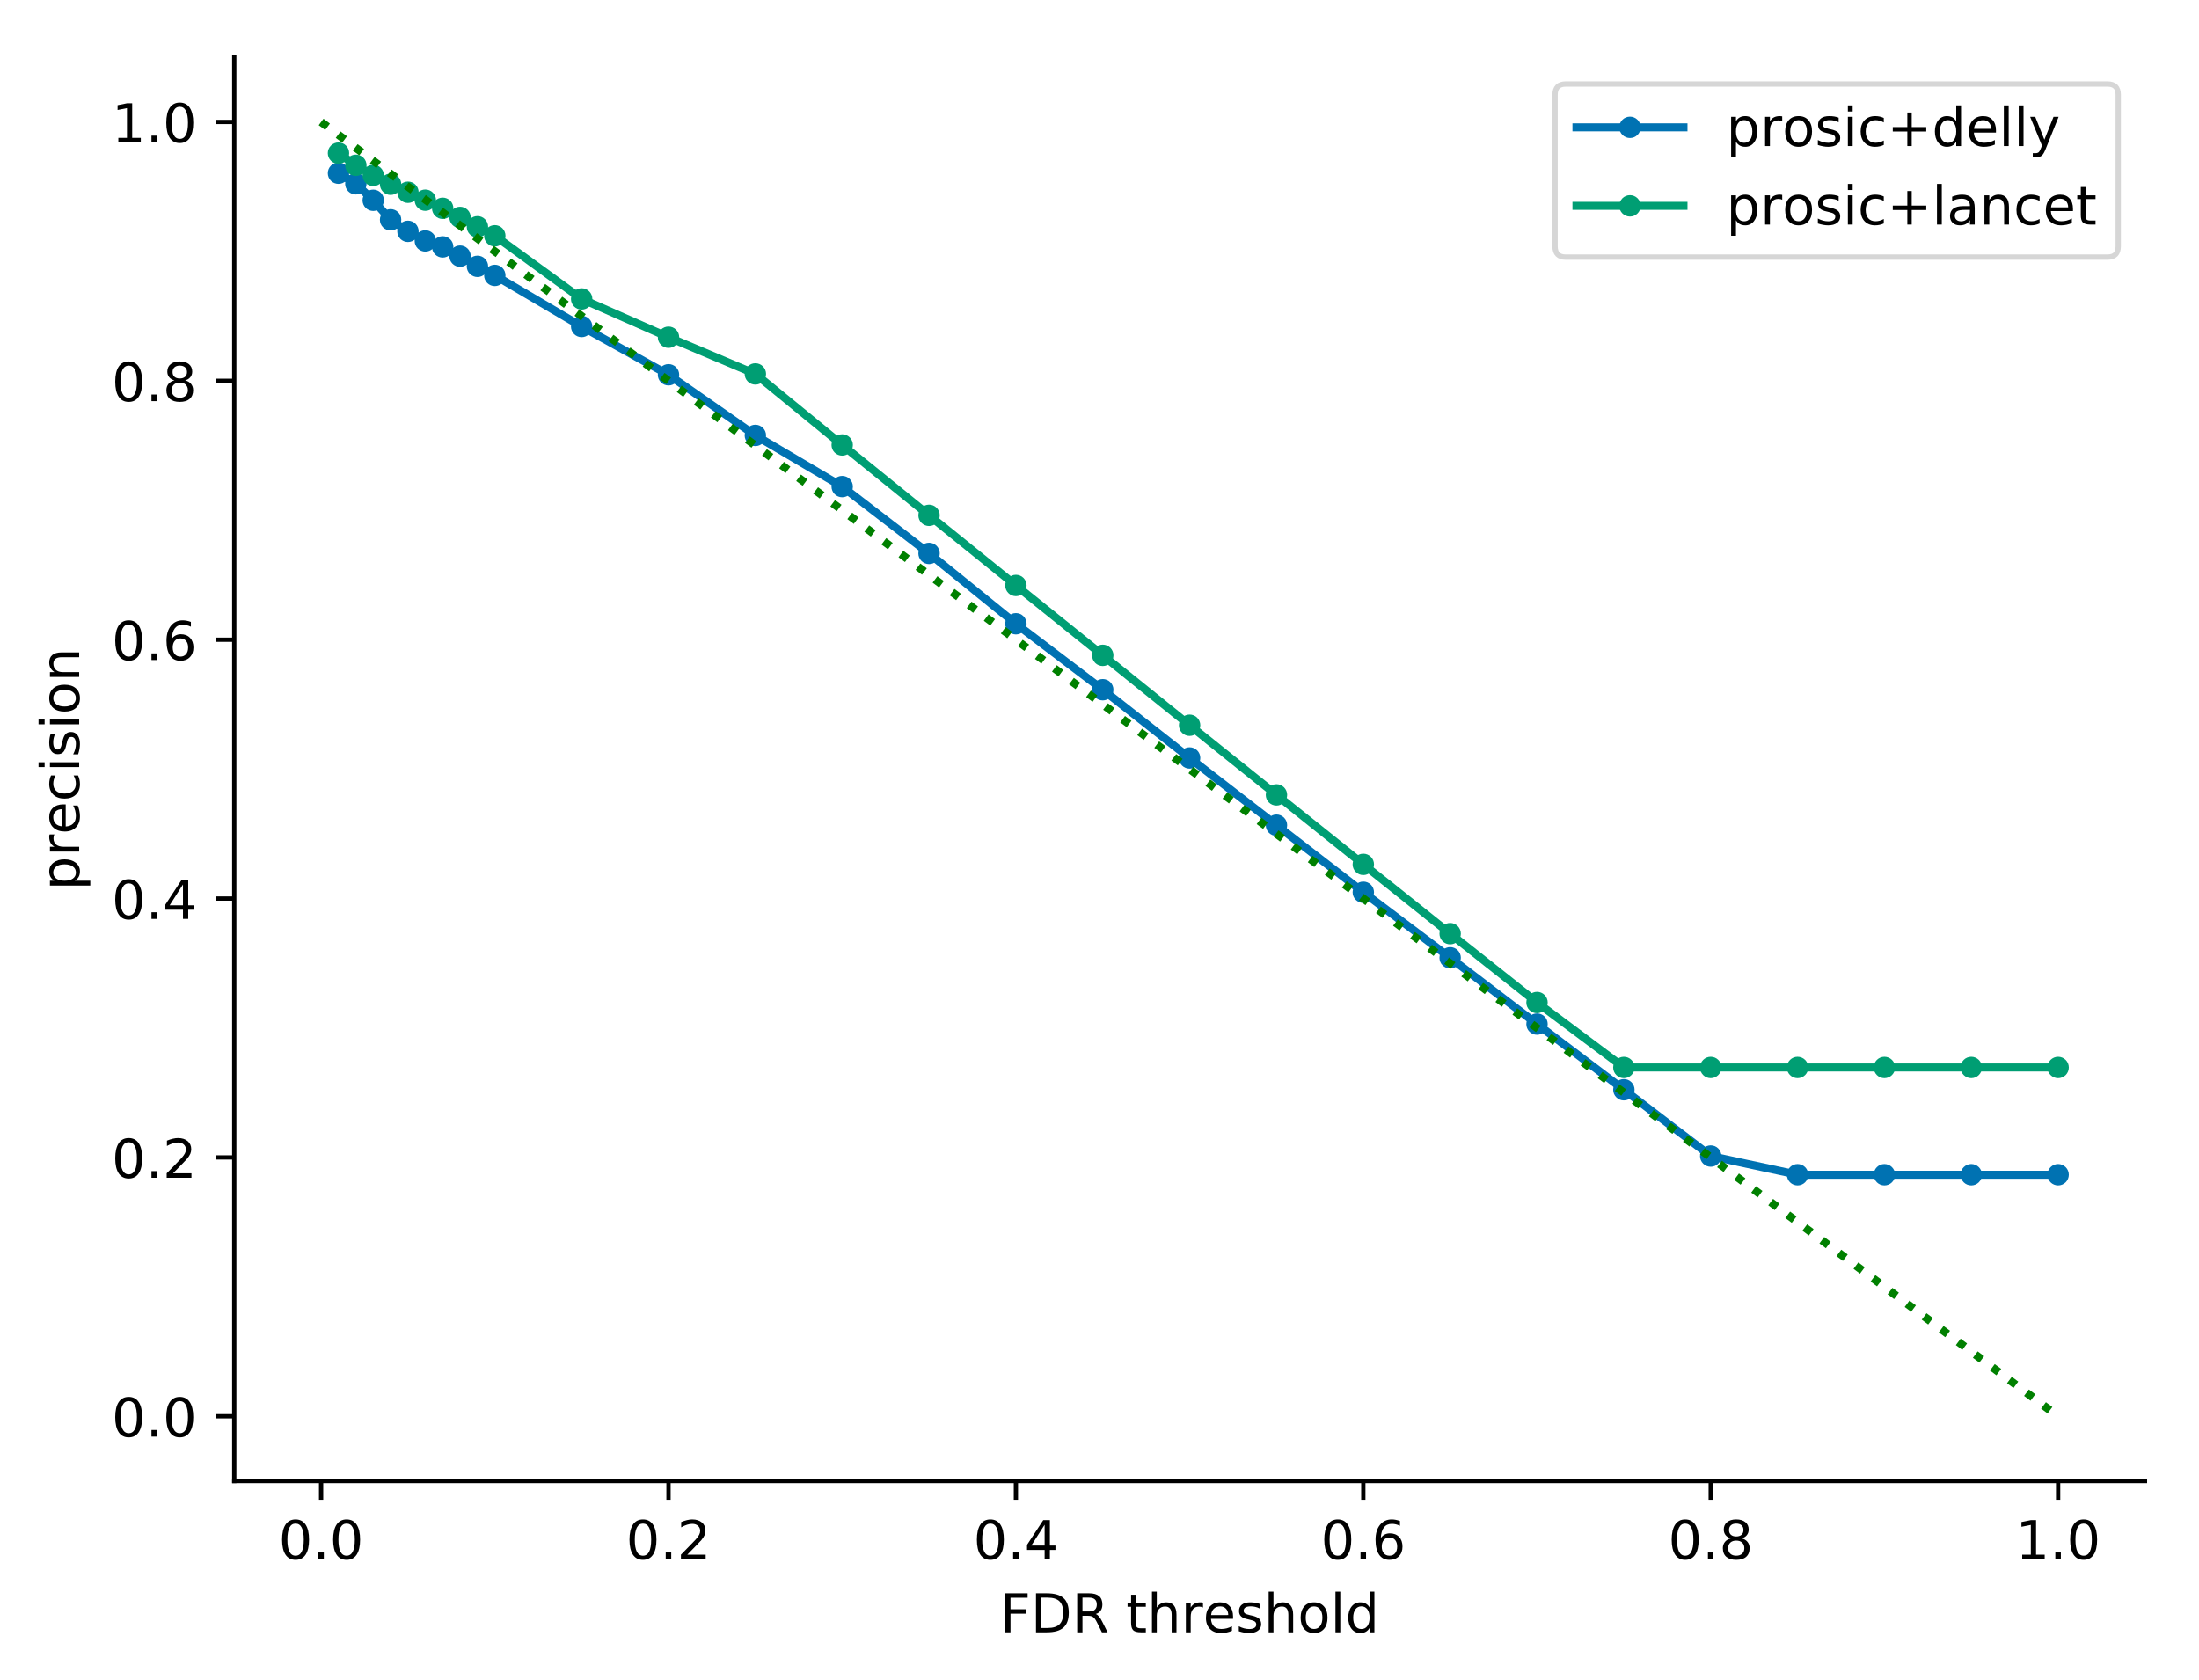
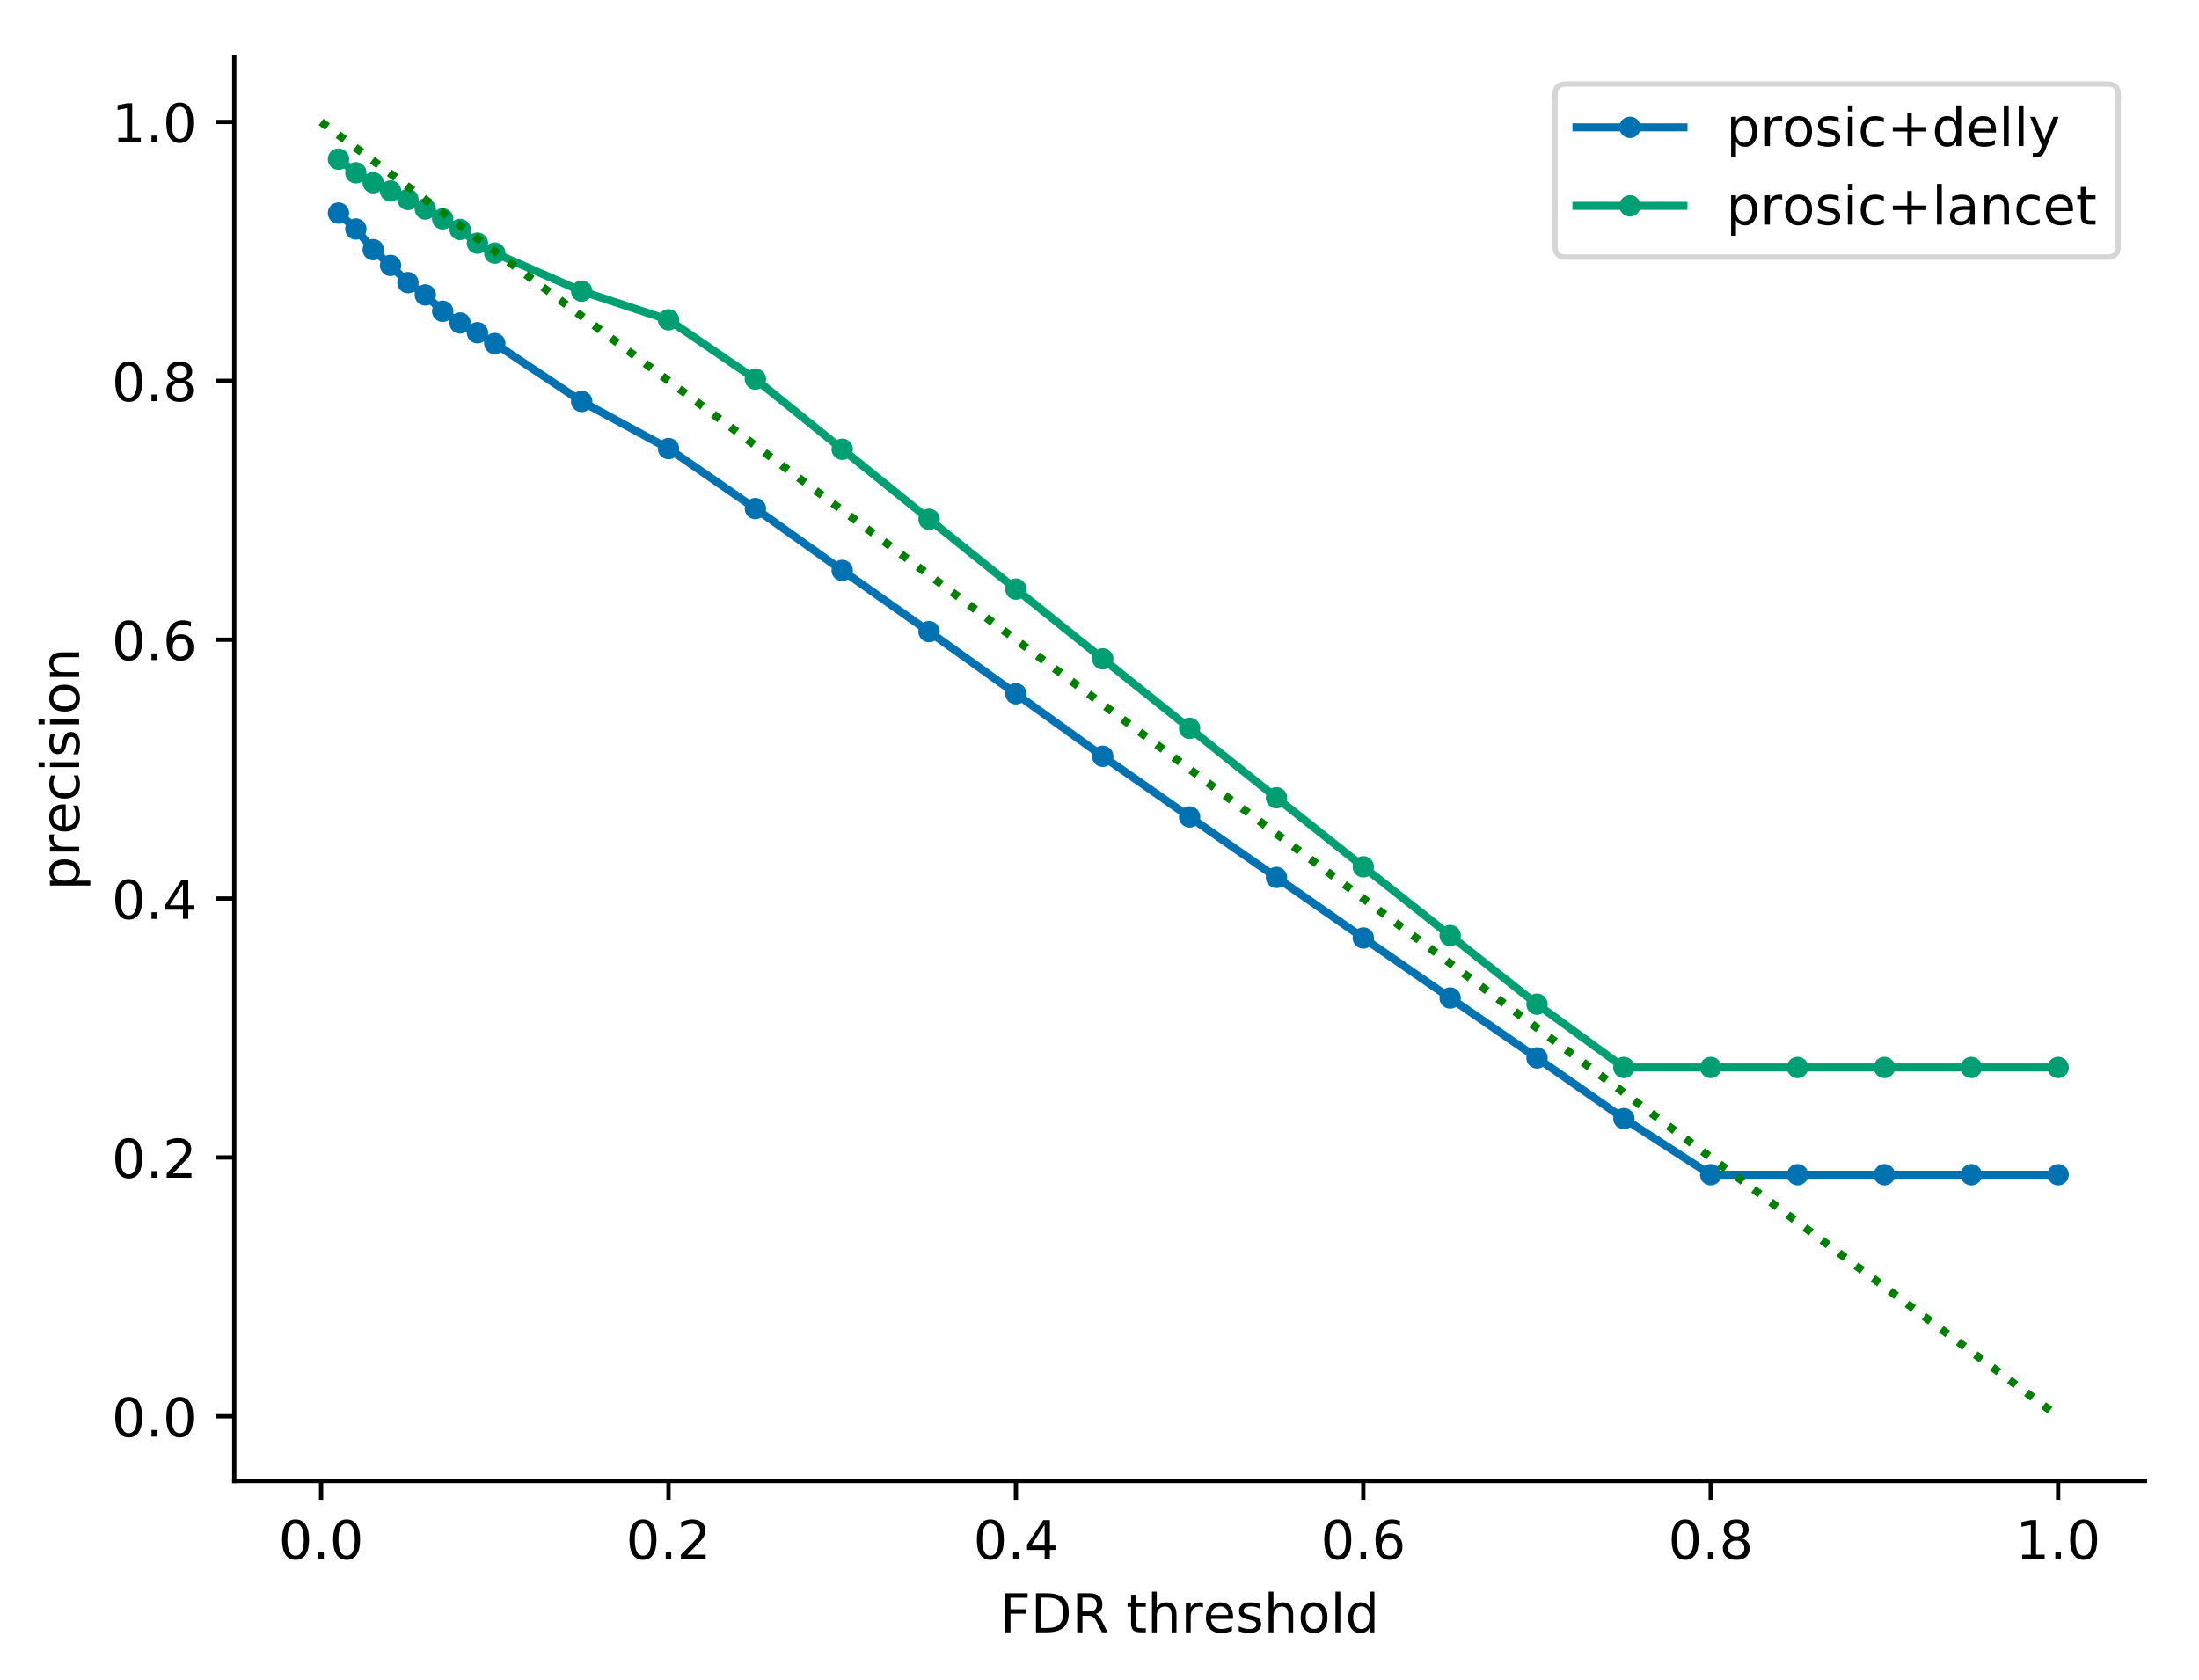
<svg xmlns="http://www.w3.org/2000/svg" xmlns:xlink="http://www.w3.org/1999/xlink" height="314pt" version="1.1" viewBox="0 0 411 314" width="411pt">
  <defs>
    <style type="text/css">
*{stroke-linecap:butt;stroke-linejoin:round;}
  </style>
  </defs>
  <g id="figure_1">
    <g id="patch_1">
      <path d="M 0 314.368  L 411.601 314.368  L 411.601 0  L 0 0  z " style="fill:#ffffff;" />
    </g>
    <g id="axes_1">
      <g id="patch_2">
        <path d="M 43.781 276.812  L 400.901 276.812  L 400.901 10.7  L 43.781 10.7  z " style="fill:#ffffff;" />
      </g>
      <g id="matplotlib.axis_1">
        <g id="xtick_1">
          <g id="line2d_1">
            <defs>
-               <path d="M 0 0  L 0 3.5  " id="m0309a0c331" style="stroke:#000000;stroke-width:0.8;" />
-             </defs>
-             <g>
-               <use style="stroke:#000000;stroke-width:0.8;" x="60.014" xlink:href="#m0309a0c331" y="276.812" />
+               <path d="M 0 0  L 0 3.5  " id="m1a1373820e" style="stroke:#000000;stroke-width:0.8;" />
+             </defs>
+             <g>
+               <use style="stroke:#000000;stroke-width:0.8;" x="60.014" xlink:href="#m1a1373820e" y="276.812" />
            </g>
          </g>
          <g id="text_1">
            <defs>
              <path d="M 31.781 66.406  Q 24.172 66.406 20.328 58.906  Q 16.5 51.422 16.5 36.375  Q 16.5 21.391 20.328 13.891  Q 24.172 6.391 31.781 6.391  Q 39.453 6.391 43.281 13.891  Q 47.125 21.391 47.125 36.375  Q 47.125 51.422 43.281 58.906  Q 39.453 66.406 31.781 66.406  z M 31.781 74.219  Q 44.047 74.219 50.516 64.516  Q 56.984 54.828 56.984 36.375  Q 56.984 17.969 50.516 8.266  Q 44.047 -1.422 31.781 -1.422  Q 19.531 -1.422 13.062 8.266  Q 6.594 17.969 6.594 36.375  Q 6.594 54.828 13.062 64.516  Q 19.531 74.219 31.781 74.219  z " id="DejaVuSans-30" />
              <path d="M 10.688 12.406  L 21 12.406  L 21 0  L 10.688 0  z " id="DejaVuSans-2e" />
            </defs>
            <g transform="translate(52.06242 291.4104)scale(0.1 -0.1)">
              <use xlink:href="#DejaVuSans-30" />
              <use x="63.623" xlink:href="#DejaVuSans-2e" />
              <use x="95.41" xlink:href="#DejaVuSans-30" />
            </g>
          </g>
        </g>
        <g id="xtick_2">
          <g id="line2d_2">
            <g>
-               <use style="stroke:#000000;stroke-width:0.8;" x="124.945" xlink:href="#m0309a0c331" y="276.812" />
+               <use style="stroke:#000000;stroke-width:0.8;" x="124.945" xlink:href="#m1a1373820e" y="276.812" />
            </g>
          </g>
          <g id="text_2">
            <defs>
              <path d="M 19.188 8.297  L 53.609 8.297  L 53.609 0  L 7.328 0  L 7.328 8.297  Q 12.938 14.109 22.625 23.891  Q 32.328 33.688 34.812 36.531  Q 39.547 41.844 41.422 45.531  Q 43.312 49.219 43.312 52.781  Q 43.312 58.594 39.234 62.25  Q 35.156 65.922 28.609 65.922  Q 23.969 65.922 18.812 64.312  Q 13.672 62.703 7.812 59.422  L 7.812 69.391  Q 13.766 71.781 18.938 73  Q 24.125 74.219 28.422 74.219  Q 39.75 74.219 46.484 68.547  Q 53.219 62.891 53.219 53.422  Q 53.219 48.922 51.531 44.891  Q 49.859 40.875 45.406 35.406  Q 44.188 33.984 37.641 27.219  Q 31.109 20.453 19.188 8.297  z " id="DejaVuSans-32" />
            </defs>
            <g transform="translate(116.9933 291.4104)scale(0.1 -0.1)">
              <use xlink:href="#DejaVuSans-30" />
              <use x="63.623" xlink:href="#DejaVuSans-2e" />
              <use x="95.41" xlink:href="#DejaVuSans-32" />
            </g>
          </g>
        </g>
        <g id="xtick_3">
          <g id="line2d_3">
            <g>
-               <use style="stroke:#000000;stroke-width:0.8;" x="189.876" xlink:href="#m0309a0c331" y="276.812" />
+               <use style="stroke:#000000;stroke-width:0.8;" x="189.876" xlink:href="#m1a1373820e" y="276.812" />
            </g>
          </g>
          <g id="text_3">
            <defs>
              <path d="M 37.797 64.312  L 12.891 25.391  L 37.797 25.391  z M 35.203 72.906  L 47.609 72.906  L 47.609 25.391  L 58.016 25.391  L 58.016 17.188  L 47.609 17.188  L 47.609 0  L 37.797 0  L 37.797 17.188  L 4.891 17.188  L 4.891 26.703  z " id="DejaVuSans-34" />
            </defs>
            <g transform="translate(181.9242 291.4104)scale(0.1 -0.1)">
              <use xlink:href="#DejaVuSans-30" />
              <use x="63.623" xlink:href="#DejaVuSans-2e" />
              <use x="95.41" xlink:href="#DejaVuSans-34" />
            </g>
          </g>
        </g>
        <g id="xtick_4">
          <g id="line2d_4">
            <g>
-               <use style="stroke:#000000;stroke-width:0.8;" x="254.807" xlink:href="#m0309a0c331" y="276.812" />
+               <use style="stroke:#000000;stroke-width:0.8;" x="254.807" xlink:href="#m1a1373820e" y="276.812" />
            </g>
          </g>
          <g id="text_4">
            <defs>
              <path d="M 33.016 40.375  Q 26.375 40.375 22.484 35.828  Q 18.609 31.297 18.609 23.391  Q 18.609 15.531 22.484 10.953  Q 26.375 6.391 33.016 6.391  Q 39.656 6.391 43.531 10.953  Q 47.406 15.531 47.406 23.391  Q 47.406 31.297 43.531 35.828  Q 39.656 40.375 33.016 40.375  z M 52.594 71.297  L 52.594 62.312  Q 48.875 64.062 45.094 64.984  Q 41.312 65.922 37.594 65.922  Q 27.828 65.922 22.672 59.328  Q 17.531 52.734 16.797 39.406  Q 19.672 43.656 24.016 45.922  Q 28.375 48.188 33.594 48.188  Q 44.578 48.188 50.953 41.516  Q 57.328 34.859 57.328 23.391  Q 57.328 12.156 50.688 5.359  Q 44.047 -1.422 33.016 -1.422  Q 20.359 -1.422 13.672 8.266  Q 6.984 17.969 6.984 36.375  Q 6.984 53.656 15.188 63.938  Q 23.391 74.219 37.203 74.219  Q 40.922 74.219 44.703 73.484  Q 48.484 72.75 52.594 71.297  z " id="DejaVuSans-36" />
            </defs>
            <g transform="translate(246.8551 291.4104)scale(0.1 -0.1)">
              <use xlink:href="#DejaVuSans-30" />
              <use x="63.623" xlink:href="#DejaVuSans-2e" />
              <use x="95.41" xlink:href="#DejaVuSans-36" />
            </g>
          </g>
        </g>
        <g id="xtick_5">
          <g id="line2d_5">
            <g>
-               <use style="stroke:#000000;stroke-width:0.8;" x="319.738" xlink:href="#m0309a0c331" y="276.812" />
+               <use style="stroke:#000000;stroke-width:0.8;" x="319.738" xlink:href="#m1a1373820e" y="276.812" />
            </g>
          </g>
          <g id="text_5">
            <defs>
              <path d="M 31.781 34.625  Q 24.75 34.625 20.719 30.859  Q 16.703 27.094 16.703 20.516  Q 16.703 13.922 20.719 10.156  Q 24.75 6.391 31.781 6.391  Q 38.812 6.391 42.859 10.172  Q 46.922 13.969 46.922 20.516  Q 46.922 27.094 42.891 30.859  Q 38.875 34.625 31.781 34.625  z M 21.922 38.812  Q 15.578 40.375 12.031 44.719  Q 8.5 49.078 8.5 55.328  Q 8.5 64.062 14.719 69.141  Q 20.953 74.219 31.781 74.219  Q 42.672 74.219 48.875 69.141  Q 55.078 64.062 55.078 55.328  Q 55.078 49.078 51.531 44.719  Q 48 40.375 41.703 38.812  Q 48.828 37.156 52.797 32.312  Q 56.781 27.484 56.781 20.516  Q 56.781 9.906 50.312 4.234  Q 43.844 -1.422 31.781 -1.422  Q 19.734 -1.422 13.25 4.234  Q 6.781 9.906 6.781 20.516  Q 6.781 27.484 10.781 32.312  Q 14.797 37.156 21.922 38.812  z M 18.312 54.391  Q 18.312 48.734 21.844 45.562  Q 25.391 42.391 31.781 42.391  Q 38.141 42.391 41.719 45.562  Q 45.312 48.734 45.312 54.391  Q 45.312 60.062 41.719 63.234  Q 38.141 66.406 31.781 66.406  Q 25.391 66.406 21.844 63.234  Q 18.312 60.062 18.312 54.391  z " id="DejaVuSans-38" />
            </defs>
            <g transform="translate(311.7861 291.4104)scale(0.1 -0.1)">
              <use xlink:href="#DejaVuSans-30" />
              <use x="63.623" xlink:href="#DejaVuSans-2e" />
              <use x="95.41" xlink:href="#DejaVuSans-38" />
            </g>
          </g>
        </g>
        <g id="xtick_6">
          <g id="line2d_6">
            <g>
-               <use style="stroke:#000000;stroke-width:0.8;" x="384.669" xlink:href="#m0309a0c331" y="276.812" />
+               <use style="stroke:#000000;stroke-width:0.8;" x="384.669" xlink:href="#m1a1373820e" y="276.812" />
            </g>
          </g>
          <g id="text_6">
            <defs>
              <path d="M 12.406 8.297  L 28.516 8.297  L 28.516 63.922  L 10.984 60.406  L 10.984 69.391  L 28.422 72.906  L 38.281 72.906  L 38.281 8.297  L 54.391 8.297  L 54.391 0  L 12.406 0  z " id="DejaVuSans-31" />
            </defs>
            <g transform="translate(376.717 291.4104)scale(0.1 -0.1)">
              <use xlink:href="#DejaVuSans-31" />
              <use x="63.623" xlink:href="#DejaVuSans-2e" />
              <use x="95.41" xlink:href="#DejaVuSans-30" />
            </g>
          </g>
        </g>
        <g id="text_7">
          <defs>
            <path d="M 9.812 72.906  L 51.703 72.906  L 51.703 64.594  L 19.672 64.594  L 19.672 43.109  L 48.578 43.109  L 48.578 34.812  L 19.672 34.812  L 19.672 0  L 9.812 0  z " id="DejaVuSans-46" />
            <path d="M 19.672 64.797  L 19.672 8.109  L 31.594 8.109  Q 46.688 8.109 53.688 14.938  Q 60.688 21.781 60.688 36.531  Q 60.688 51.172 53.688 57.984  Q 46.688 64.797 31.594 64.797  z M 9.812 72.906  L 30.078 72.906  Q 51.266 72.906 61.172 64.094  Q 71.094 55.281 71.094 36.531  Q 71.094 17.672 61.125 8.828  Q 51.172 0 30.078 0  L 9.812 0  z " id="DejaVuSans-44" />
            <path d="M 44.391 34.188  Q 47.562 33.109 50.562 29.594  Q 53.562 26.078 56.594 19.922  L 66.609 0  L 56 0  L 46.688 18.703  Q 43.062 26.031 39.672 28.422  Q 36.281 30.812 30.422 30.812  L 19.672 30.812  L 19.672 0  L 9.812 0  L 9.812 72.906  L 32.078 72.906  Q 44.578 72.906 50.734 67.672  Q 56.891 62.453 56.891 51.906  Q 56.891 45.016 53.688 40.469  Q 50.484 35.938 44.391 34.188  z M 19.672 64.797  L 19.672 38.922  L 32.078 38.922  Q 39.203 38.922 42.844 42.219  Q 46.484 45.516 46.484 51.906  Q 46.484 58.297 42.844 61.547  Q 39.203 64.797 32.078 64.797  z " id="DejaVuSans-52" />
            <path id="DejaVuSans-20" />
            <path d="M 18.312 70.219  L 18.312 54.688  L 36.812 54.688  L 36.812 47.703  L 18.312 47.703  L 18.312 18.016  Q 18.312 11.328 20.141 9.422  Q 21.969 7.516 27.594 7.516  L 36.812 7.516  L 36.812 0  L 27.594 0  Q 17.188 0 13.234 3.875  Q 9.281 7.766 9.281 18.016  L 9.281 47.703  L 2.688 47.703  L 2.688 54.688  L 9.281 54.688  L 9.281 70.219  z " id="DejaVuSans-74" />
            <path d="M 54.891 33.016  L 54.891 0  L 45.906 0  L 45.906 32.719  Q 45.906 40.484 42.875 44.328  Q 39.844 48.188 33.797 48.188  Q 26.516 48.188 22.312 43.547  Q 18.109 38.922 18.109 30.906  L 18.109 0  L 9.078 0  L 9.078 75.984  L 18.109 75.984  L 18.109 46.188  Q 21.344 51.125 25.703 53.562  Q 30.078 56 35.797 56  Q 45.219 56 50.047 50.172  Q 54.891 44.344 54.891 33.016  z " id="DejaVuSans-68" />
            <path d="M 41.109 46.297  Q 39.594 47.172 37.812 47.578  Q 36.031 48 33.891 48  Q 26.266 48 22.188 43.047  Q 18.109 38.094 18.109 28.812  L 18.109 0  L 9.078 0  L 9.078 54.688  L 18.109 54.688  L 18.109 46.188  Q 20.953 51.172 25.484 53.578  Q 30.031 56 36.531 56  Q 37.453 56 38.578 55.875  Q 39.703 55.766 41.062 55.516  z " id="DejaVuSans-72" />
            <path d="M 56.203 29.594  L 56.203 25.203  L 14.891 25.203  Q 15.484 15.922 20.484 11.062  Q 25.484 6.203 34.422 6.203  Q 39.594 6.203 44.453 7.469  Q 49.312 8.734 54.109 11.281  L 54.109 2.781  Q 49.266 0.734 44.188 -0.344  Q 39.109 -1.422 33.891 -1.422  Q 20.797 -1.422 13.156 6.188  Q 5.516 13.812 5.516 26.812  Q 5.516 40.234 12.766 48.109  Q 20.016 56 32.328 56  Q 43.359 56 49.781 48.891  Q 56.203 41.797 56.203 29.594  z M 47.219 32.234  Q 47.125 39.594 43.094 43.984  Q 39.062 48.391 32.422 48.391  Q 24.906 48.391 20.391 44.141  Q 15.875 39.891 15.188 32.172  z " id="DejaVuSans-65" />
            <path d="M 44.281 53.078  L 44.281 44.578  Q 40.484 46.531 36.375 47.5  Q 32.281 48.484 27.875 48.484  Q 21.188 48.484 17.844 46.438  Q 14.5 44.391 14.5 40.281  Q 14.5 37.156 16.891 35.375  Q 19.281 33.594 26.516 31.984  L 29.594 31.297  Q 39.156 29.25 43.188 25.516  Q 47.219 21.781 47.219 15.094  Q 47.219 7.469 41.188 3.016  Q 35.156 -1.422 24.609 -1.422  Q 20.219 -1.422 15.453 -0.562  Q 10.688 0.297 5.422 2  L 5.422 11.281  Q 10.406 8.688 15.234 7.391  Q 20.062 6.109 24.812 6.109  Q 31.156 6.109 34.562 8.281  Q 37.984 10.453 37.984 14.406  Q 37.984 18.062 35.516 20.016  Q 33.062 21.969 24.703 23.781  L 21.578 24.516  Q 13.234 26.266 9.516 29.906  Q 5.812 33.547 5.812 39.891  Q 5.812 47.609 11.281 51.797  Q 16.75 56 26.812 56  Q 31.781 56 36.172 55.266  Q 40.578 54.547 44.281 53.078  z " id="DejaVuSans-73" />
            <path d="M 30.609 48.391  Q 23.391 48.391 19.188 42.75  Q 14.984 37.109 14.984 27.297  Q 14.984 17.484 19.156 11.844  Q 23.344 6.203 30.609 6.203  Q 37.797 6.203 41.984 11.859  Q 46.188 17.531 46.188 27.297  Q 46.188 37.016 41.984 42.703  Q 37.797 48.391 30.609 48.391  z M 30.609 56  Q 42.328 56 49.016 48.375  Q 55.719 40.766 55.719 27.297  Q 55.719 13.875 49.016 6.219  Q 42.328 -1.422 30.609 -1.422  Q 18.844 -1.422 12.172 6.219  Q 5.516 13.875 5.516 27.297  Q 5.516 40.766 12.172 48.375  Q 18.844 56 30.609 56  z " id="DejaVuSans-6f" />
            <path d="M 9.422 75.984  L 18.406 75.984  L 18.406 0  L 9.422 0  z " id="DejaVuSans-6c" />
            <path d="M 45.406 46.391  L 45.406 75.984  L 54.391 75.984  L 54.391 0  L 45.406 0  L 45.406 8.203  Q 42.578 3.328 38.25 0.953  Q 33.938 -1.422 27.875 -1.422  Q 17.969 -1.422 11.734 6.484  Q 5.516 14.406 5.516 27.297  Q 5.516 40.188 11.734 48.094  Q 17.969 56 27.875 56  Q 33.938 56 38.25 53.625  Q 42.578 51.266 45.406 46.391  z M 14.797 27.297  Q 14.797 17.391 18.875 11.75  Q 22.953 6.109 30.078 6.109  Q 37.203 6.109 41.297 11.75  Q 45.406 17.391 45.406 27.297  Q 45.406 37.203 41.297 42.844  Q 37.203 48.484 30.078 48.484  Q 22.953 48.484 18.875 42.844  Q 14.797 37.203 14.797 27.297  z " id="DejaVuSans-64" />
          </defs>
          <g transform="translate(186.8967 305.0886)scale(0.1 -0.1)">
            <use xlink:href="#DejaVuSans-46" />
            <use x="57.52" xlink:href="#DejaVuSans-44" />
            <use x="134.521" xlink:href="#DejaVuSans-52" />
            <use x="204.004" xlink:href="#DejaVuSans-20" />
            <use x="235.791" xlink:href="#DejaVuSans-74" />
            <use x="275" xlink:href="#DejaVuSans-68" />
            <use x="338.379" xlink:href="#DejaVuSans-72" />
            <use x="379.461" xlink:href="#DejaVuSans-65" />
            <use x="440.984" xlink:href="#DejaVuSans-73" />
            <use x="493.084" xlink:href="#DejaVuSans-68" />
            <use x="556.463" xlink:href="#DejaVuSans-6f" />
            <use x="617.645" xlink:href="#DejaVuSans-6c" />
            <use x="645.428" xlink:href="#DejaVuSans-64" />
          </g>
        </g>
      </g>
      <g id="matplotlib.axis_2">
        <g id="ytick_1">
          <g id="line2d_7">
            <defs>
-               <path d="M 0 0  L -3.5 0  " id="mf5da2d88f0" style="stroke:#000000;stroke-width:0.8;" />
-             </defs>
-             <g>
-               <use style="stroke:#000000;stroke-width:0.8;" x="43.781" xlink:href="#mf5da2d88f0" y="264.716" />
+               <path d="M 0 0  L -3.5 0  " id="m999ab2a277" style="stroke:#000000;stroke-width:0.8;" />
+             </defs>
+             <g>
+               <use style="stroke:#000000;stroke-width:0.8;" x="43.781" xlink:href="#m999ab2a277" y="264.716" />
            </g>
          </g>
          <g id="text_8">
            <g transform="translate(20.87813 268.5152)scale(0.1 -0.1)">
              <use xlink:href="#DejaVuSans-30" />
              <use x="63.623" xlink:href="#DejaVuSans-2e" />
              <use x="95.41" xlink:href="#DejaVuSans-30" />
            </g>
          </g>
        </g>
        <g id="ytick_2">
          <g id="line2d_8">
            <g>
-               <use style="stroke:#000000;stroke-width:0.8;" x="43.781" xlink:href="#mf5da2d88f0" y="216.332" />
+               <use style="stroke:#000000;stroke-width:0.8;" x="43.781" xlink:href="#m999ab2a277" y="216.332" />
            </g>
          </g>
          <g id="text_9">
            <g transform="translate(20.87813 220.1312)scale(0.1 -0.1)">
              <use xlink:href="#DejaVuSans-30" />
              <use x="63.623" xlink:href="#DejaVuSans-2e" />
              <use x="95.41" xlink:href="#DejaVuSans-32" />
            </g>
          </g>
        </g>
        <g id="ytick_3">
          <g id="line2d_9">
            <g>
-               <use style="stroke:#000000;stroke-width:0.8;" x="43.781" xlink:href="#mf5da2d88f0" y="167.948" />
+               <use style="stroke:#000000;stroke-width:0.8;" x="43.781" xlink:href="#m999ab2a277" y="167.948" />
            </g>
          </g>
          <g id="text_10">
            <g transform="translate(20.87813 171.7472)scale(0.1 -0.1)">
              <use xlink:href="#DejaVuSans-30" />
              <use x="63.623" xlink:href="#DejaVuSans-2e" />
              <use x="95.41" xlink:href="#DejaVuSans-34" />
            </g>
          </g>
        </g>
        <g id="ytick_4">
          <g id="line2d_10">
            <g>
-               <use style="stroke:#000000;stroke-width:0.8;" x="43.781" xlink:href="#mf5da2d88f0" y="119.564" />
+               <use style="stroke:#000000;stroke-width:0.8;" x="43.781" xlink:href="#m999ab2a277" y="119.564" />
            </g>
          </g>
          <g id="text_11">
            <g transform="translate(20.87813 123.3632)scale(0.1 -0.1)">
              <use xlink:href="#DejaVuSans-30" />
              <use x="63.623" xlink:href="#DejaVuSans-2e" />
              <use x="95.41" xlink:href="#DejaVuSans-36" />
            </g>
          </g>
        </g>
        <g id="ytick_5">
          <g id="line2d_11">
            <g>
-               <use style="stroke:#000000;stroke-width:0.8;" x="43.781" xlink:href="#mf5da2d88f0" y="71.18" />
+               <use style="stroke:#000000;stroke-width:0.8;" x="43.781" xlink:href="#m999ab2a277" y="71.18" />
            </g>
          </g>
          <g id="text_12">
            <g transform="translate(20.87813 74.97922)scale(0.1 -0.1)">
              <use xlink:href="#DejaVuSans-30" />
              <use x="63.623" xlink:href="#DejaVuSans-2e" />
              <use x="95.41" xlink:href="#DejaVuSans-38" />
            </g>
          </g>
        </g>
        <g id="ytick_6">
          <g id="line2d_12">
            <g>
-               <use style="stroke:#000000;stroke-width:0.8;" x="43.781" xlink:href="#mf5da2d88f0" y="22.796" />
+               <use style="stroke:#000000;stroke-width:0.8;" x="43.781" xlink:href="#m999ab2a277" y="22.796" />
            </g>
          </g>
          <g id="text_13">
            <g transform="translate(20.87813 26.59522)scale(0.1 -0.1)">
              <use xlink:href="#DejaVuSans-31" />
              <use x="63.623" xlink:href="#DejaVuSans-2e" />
              <use x="95.41" xlink:href="#DejaVuSans-30" />
            </g>
          </g>
        </g>
        <g id="text_14">
          <defs>
            <path d="M 18.109 8.203  L 18.109 -20.797  L 9.078 -20.797  L 9.078 54.688  L 18.109 54.688  L 18.109 46.391  Q 20.953 51.266 25.266 53.625  Q 29.594 56 35.594 56  Q 45.562 56 51.781 48.094  Q 58.016 40.188 58.016 27.297  Q 58.016 14.406 51.781 6.484  Q 45.562 -1.422 35.594 -1.422  Q 29.594 -1.422 25.266 0.953  Q 20.953 3.328 18.109 8.203  z M 48.688 27.297  Q 48.688 37.203 44.609 42.844  Q 40.531 48.484 33.406 48.484  Q 26.266 48.484 22.188 42.844  Q 18.109 37.203 18.109 27.297  Q 18.109 17.391 22.188 11.75  Q 26.266 6.109 33.406 6.109  Q 40.531 6.109 44.609 11.75  Q 48.688 17.391 48.688 27.297  z " id="DejaVuSans-70" />
            <path d="M 48.781 52.594  L 48.781 44.188  Q 44.969 46.297 41.141 47.344  Q 37.312 48.391 33.406 48.391  Q 24.656 48.391 19.812 42.844  Q 14.984 37.312 14.984 27.297  Q 14.984 17.281 19.812 11.734  Q 24.656 6.203 33.406 6.203  Q 37.312 6.203 41.141 7.25  Q 44.969 8.297 48.781 10.406  L 48.781 2.094  Q 45.016 0.344 40.984 -0.531  Q 36.969 -1.422 32.422 -1.422  Q 20.062 -1.422 12.781 6.344  Q 5.516 14.109 5.516 27.297  Q 5.516 40.672 12.859 48.328  Q 20.219 56 33.016 56  Q 37.156 56 41.109 55.141  Q 45.062 54.297 48.781 52.594  z " id="DejaVuSans-63" />
            <path d="M 9.422 54.688  L 18.406 54.688  L 18.406 0  L 9.422 0  z M 9.422 75.984  L 18.406 75.984  L 18.406 64.594  L 9.422 64.594  z " id="DejaVuSans-69" />
            <path d="M 54.891 33.016  L 54.891 0  L 45.906 0  L 45.906 32.719  Q 45.906 40.484 42.875 44.328  Q 39.844 48.188 33.797 48.188  Q 26.516 48.188 22.312 43.547  Q 18.109 38.922 18.109 30.906  L 18.109 0  L 9.078 0  L 9.078 54.688  L 18.109 54.688  L 18.109 46.188  Q 21.344 51.125 25.703 53.562  Q 30.078 56 35.797 56  Q 45.219 56 50.047 50.172  Q 54.891 44.344 54.891 33.016  z " id="DejaVuSans-6e" />
          </defs>
          <g transform="translate(14.79844 166.4208)rotate(-90)scale(0.1 -0.1)">
            <use xlink:href="#DejaVuSans-70" />
            <use x="63.477" xlink:href="#DejaVuSans-72" />
            <use x="104.559" xlink:href="#DejaVuSans-65" />
            <use x="166.082" xlink:href="#DejaVuSans-63" />
            <use x="221.062" xlink:href="#DejaVuSans-69" />
            <use x="248.846" xlink:href="#DejaVuSans-73" />
            <use x="300.945" xlink:href="#DejaVuSans-69" />
            <use x="328.729" xlink:href="#DejaVuSans-6f" />
            <use x="389.91" xlink:href="#DejaVuSans-6e" />
          </g>
        </g>
      </g>
      <g id="line2d_13">
-         <path clip-path="url(#pa6696f2d5d)" d="M 63.261 32.373  L 66.507 34.353  L 69.754 37.436  L 73 41.081  L 76.247 43.24  L 79.493 45.03  L 82.74 46.145  L 85.986 47.877  L 89.233 49.779  L 92.479 51.473  L 108.712 61.023  L 124.945 70.05  L 141.178 81.379  L 157.41 90.946  L 173.643 103.436  L 189.876 116.587  L 206.109 128.913  L 222.341 141.669  L 238.574 154.235  L 254.807 166.767  L 271.039 179.016  L 287.272 191.412  L 303.505 203.68  L 319.738 216.075  L 335.97 219.565  L 352.203 219.565  L 368.436 219.565  L 384.669 219.565  " style="fill:none;stroke:#0072b2;stroke-linecap:square;stroke-width:1.5;" />
+         <path clip-path="url(#pfe88d446c1)" d="M 63.261 39.828  L 66.507 42.804  L 69.754 46.664  L 73 49.612  L 76.247 52.824  L 79.493 55.126  L 82.74 58.179  L 85.986 60.368  L 89.233 62.185  L 92.479 64.208  L 108.712 75.037  L 124.945 83.845  L 141.178 95.052  L 157.41 106.614  L 173.643 118.053  L 189.876 129.675  L 206.109 141.354  L 222.341 152.693  L 238.574 164  L 254.807 175.316  L 271.039 186.532  L 287.272 197.736  L 303.505 209.076  L 319.738 219.565  L 335.97 219.565  L 352.203 219.565  L 368.436 219.565  L 384.669 219.565  " style="fill:none;stroke:#0072b2;stroke-linecap:square;stroke-width:1.5;" />
        <defs>
-           <path d="M 0 1.5  C 0.398 1.5 0.779 1.342 1.061 1.061  C 1.342 0.779 1.5 0.398 1.5 0  C 1.5 -0.398 1.342 -0.779 1.061 -1.061  C 0.779 -1.342 0.398 -1.5 0 -1.5  C -0.398 -1.5 -0.779 -1.342 -1.061 -1.061  C -1.342 -0.779 -1.5 -0.398 -1.5 0  C -1.5 0.398 -1.342 0.779 -1.061 1.061  C -0.779 1.342 -0.398 1.5 0 1.5  z " id="me16579caca" style="stroke:#0072b2;" />
+           <path d="M 0 1.5  C 0.398 1.5 0.779 1.342 1.061 1.061  C 1.342 0.779 1.5 0.398 1.5 0  C 1.5 -0.398 1.342 -0.779 1.061 -1.061  C 0.779 -1.342 0.398 -1.5 0 -1.5  C -0.398 -1.5 -0.779 -1.342 -1.061 -1.061  C -1.342 -0.779 -1.5 -0.398 -1.5 0  C -1.5 0.398 -1.342 0.779 -1.061 1.061  C -0.779 1.342 -0.398 1.5 0 1.5  z " id="md033289beb" style="stroke:#0072b2;" />
        </defs>
-         <g clip-path="url(#pa6696f2d5d)">
-           <use style="fill:#0072b2;stroke:#0072b2;" x="63.261" xlink:href="#me16579caca" y="32.373" />
-           <use style="fill:#0072b2;stroke:#0072b2;" x="66.507" xlink:href="#me16579caca" y="34.353" />
-           <use style="fill:#0072b2;stroke:#0072b2;" x="69.754" xlink:href="#me16579caca" y="37.436" />
-           <use style="fill:#0072b2;stroke:#0072b2;" x="73" xlink:href="#me16579caca" y="41.081" />
-           <use style="fill:#0072b2;stroke:#0072b2;" x="76.247" xlink:href="#me16579caca" y="43.24" />
-           <use style="fill:#0072b2;stroke:#0072b2;" x="79.493" xlink:href="#me16579caca" y="45.03" />
-           <use style="fill:#0072b2;stroke:#0072b2;" x="82.74" xlink:href="#me16579caca" y="46.145" />
-           <use style="fill:#0072b2;stroke:#0072b2;" x="85.986" xlink:href="#me16579caca" y="47.877" />
-           <use style="fill:#0072b2;stroke:#0072b2;" x="89.233" xlink:href="#me16579caca" y="49.779" />
-           <use style="fill:#0072b2;stroke:#0072b2;" x="92.479" xlink:href="#me16579caca" y="51.473" />
-           <use style="fill:#0072b2;stroke:#0072b2;" x="108.712" xlink:href="#me16579caca" y="61.023" />
-           <use style="fill:#0072b2;stroke:#0072b2;" x="124.945" xlink:href="#me16579caca" y="70.05" />
-           <use style="fill:#0072b2;stroke:#0072b2;" x="141.178" xlink:href="#me16579caca" y="81.379" />
-           <use style="fill:#0072b2;stroke:#0072b2;" x="157.41" xlink:href="#me16579caca" y="90.946" />
-           <use style="fill:#0072b2;stroke:#0072b2;" x="173.643" xlink:href="#me16579caca" y="103.436" />
-           <use style="fill:#0072b2;stroke:#0072b2;" x="189.876" xlink:href="#me16579caca" y="116.587" />
-           <use style="fill:#0072b2;stroke:#0072b2;" x="206.109" xlink:href="#me16579caca" y="128.913" />
-           <use style="fill:#0072b2;stroke:#0072b2;" x="222.341" xlink:href="#me16579caca" y="141.669" />
-           <use style="fill:#0072b2;stroke:#0072b2;" x="238.574" xlink:href="#me16579caca" y="154.235" />
-           <use style="fill:#0072b2;stroke:#0072b2;" x="254.807" xlink:href="#me16579caca" y="166.767" />
-           <use style="fill:#0072b2;stroke:#0072b2;" x="271.039" xlink:href="#me16579caca" y="179.016" />
-           <use style="fill:#0072b2;stroke:#0072b2;" x="287.272" xlink:href="#me16579caca" y="191.412" />
-           <use style="fill:#0072b2;stroke:#0072b2;" x="303.505" xlink:href="#me16579caca" y="203.68" />
-           <use style="fill:#0072b2;stroke:#0072b2;" x="319.738" xlink:href="#me16579caca" y="216.075" />
-           <use style="fill:#0072b2;stroke:#0072b2;" x="335.97" xlink:href="#me16579caca" y="219.565" />
-           <use style="fill:#0072b2;stroke:#0072b2;" x="352.203" xlink:href="#me16579caca" y="219.565" />
-           <use style="fill:#0072b2;stroke:#0072b2;" x="368.436" xlink:href="#me16579caca" y="219.565" />
-           <use style="fill:#0072b2;stroke:#0072b2;" x="384.669" xlink:href="#me16579caca" y="219.565" />
+         <g clip-path="url(#pfe88d446c1)">
+           <use style="fill:#0072b2;stroke:#0072b2;" x="63.261" xlink:href="#md033289beb" y="39.828" />
+           <use style="fill:#0072b2;stroke:#0072b2;" x="66.507" xlink:href="#md033289beb" y="42.804" />
+           <use style="fill:#0072b2;stroke:#0072b2;" x="69.754" xlink:href="#md033289beb" y="46.664" />
+           <use style="fill:#0072b2;stroke:#0072b2;" x="73" xlink:href="#md033289beb" y="49.612" />
+           <use style="fill:#0072b2;stroke:#0072b2;" x="76.247" xlink:href="#md033289beb" y="52.824" />
+           <use style="fill:#0072b2;stroke:#0072b2;" x="79.493" xlink:href="#md033289beb" y="55.126" />
+           <use style="fill:#0072b2;stroke:#0072b2;" x="82.74" xlink:href="#md033289beb" y="58.179" />
+           <use style="fill:#0072b2;stroke:#0072b2;" x="85.986" xlink:href="#md033289beb" y="60.368" />
+           <use style="fill:#0072b2;stroke:#0072b2;" x="89.233" xlink:href="#md033289beb" y="62.185" />
+           <use style="fill:#0072b2;stroke:#0072b2;" x="92.479" xlink:href="#md033289beb" y="64.208" />
+           <use style="fill:#0072b2;stroke:#0072b2;" x="108.712" xlink:href="#md033289beb" y="75.037" />
+           <use style="fill:#0072b2;stroke:#0072b2;" x="124.945" xlink:href="#md033289beb" y="83.845" />
+           <use style="fill:#0072b2;stroke:#0072b2;" x="141.178" xlink:href="#md033289beb" y="95.052" />
+           <use style="fill:#0072b2;stroke:#0072b2;" x="157.41" xlink:href="#md033289beb" y="106.614" />
+           <use style="fill:#0072b2;stroke:#0072b2;" x="173.643" xlink:href="#md033289beb" y="118.053" />
+           <use style="fill:#0072b2;stroke:#0072b2;" x="189.876" xlink:href="#md033289beb" y="129.675" />
+           <use style="fill:#0072b2;stroke:#0072b2;" x="206.109" xlink:href="#md033289beb" y="141.354" />
+           <use style="fill:#0072b2;stroke:#0072b2;" x="222.341" xlink:href="#md033289beb" y="152.693" />
+           <use style="fill:#0072b2;stroke:#0072b2;" x="238.574" xlink:href="#md033289beb" y="164" />
+           <use style="fill:#0072b2;stroke:#0072b2;" x="254.807" xlink:href="#md033289beb" y="175.316" />
+           <use style="fill:#0072b2;stroke:#0072b2;" x="271.039" xlink:href="#md033289beb" y="186.532" />
+           <use style="fill:#0072b2;stroke:#0072b2;" x="287.272" xlink:href="#md033289beb" y="197.736" />
+           <use style="fill:#0072b2;stroke:#0072b2;" x="303.505" xlink:href="#md033289beb" y="209.076" />
+           <use style="fill:#0072b2;stroke:#0072b2;" x="319.738" xlink:href="#md033289beb" y="219.565" />
+           <use style="fill:#0072b2;stroke:#0072b2;" x="335.97" xlink:href="#md033289beb" y="219.565" />
+           <use style="fill:#0072b2;stroke:#0072b2;" x="352.203" xlink:href="#md033289beb" y="219.565" />
+           <use style="fill:#0072b2;stroke:#0072b2;" x="368.436" xlink:href="#md033289beb" y="219.565" />
+           <use style="fill:#0072b2;stroke:#0072b2;" x="384.669" xlink:href="#md033289beb" y="219.565" />
        </g>
      </g>
      <g id="line2d_14">
-         <path clip-path="url(#pa6696f2d5d)" d="M 63.261 28.624  L 66.507 30.894  L 69.754 32.787  L 73 34.437  L 76.247 35.934  L 79.493 37.417  L 82.74 38.934  L 85.986 40.64  L 89.233 42.389  L 92.479 44.072  L 108.712 55.869  L 124.945 63.03  L 141.178 69.892  L 157.41 83.167  L 173.643 96.319  L 189.876 109.429  L 206.109 122.486  L 222.341 135.554  L 238.574 148.571  L 254.807 161.555  L 271.039 174.506  L 287.272 187.378  L 303.505 199.52  L 319.738 199.52  L 335.97 199.52  L 352.203 199.52  L 368.436 199.52  L 384.669 199.52  " style="fill:none;stroke:#009e73;stroke-linecap:square;stroke-width:1.5;" />
+         <path clip-path="url(#pfe88d446c1)" d="M 63.261 29.748  L 66.507 32.298  L 69.754 34.152  L 73 35.7  L 76.247 37.281  L 79.493 39.071  L 82.74 40.907  L 85.986 42.885  L 89.233 45.45  L 92.479 47.303  L 108.712 54.419  L 124.945 59.782  L 141.178 70.858  L 157.41 83.966  L 173.643 97.053  L 189.876 110.113  L 206.109 123.146  L 222.341 136.129  L 238.574 149.11  L 254.807 162.011  L 271.039 174.861  L 287.272 187.697  L 303.505 199.52  L 319.738 199.52  L 335.97 199.52  L 352.203 199.52  L 368.436 199.52  L 384.669 199.52  " style="fill:none;stroke:#009e73;stroke-linecap:square;stroke-width:1.5;" />
        <defs>
-           <path d="M 0 1.5  C 0.398 1.5 0.779 1.342 1.061 1.061  C 1.342 0.779 1.5 0.398 1.5 0  C 1.5 -0.398 1.342 -0.779 1.061 -1.061  C 0.779 -1.342 0.398 -1.5 0 -1.5  C -0.398 -1.5 -0.779 -1.342 -1.061 -1.061  C -1.342 -0.779 -1.5 -0.398 -1.5 0  C -1.5 0.398 -1.342 0.779 -1.061 1.061  C -0.779 1.342 -0.398 1.5 0 1.5  z " id="m17804a2220" style="stroke:#009e73;" />
+           <path d="M 0 1.5  C 0.398 1.5 0.779 1.342 1.061 1.061  C 1.342 0.779 1.5 0.398 1.5 0  C 1.5 -0.398 1.342 -0.779 1.061 -1.061  C 0.779 -1.342 0.398 -1.5 0 -1.5  C -0.398 -1.5 -0.779 -1.342 -1.061 -1.061  C -1.342 -0.779 -1.5 -0.398 -1.5 0  C -1.5 0.398 -1.342 0.779 -1.061 1.061  C -0.779 1.342 -0.398 1.5 0 1.5  z " id="m2e4b0793d4" style="stroke:#009e73;" />
        </defs>
-         <g clip-path="url(#pa6696f2d5d)">
-           <use style="fill:#009e73;stroke:#009e73;" x="63.261" xlink:href="#m17804a2220" y="28.624" />
-           <use style="fill:#009e73;stroke:#009e73;" x="66.507" xlink:href="#m17804a2220" y="30.894" />
-           <use style="fill:#009e73;stroke:#009e73;" x="69.754" xlink:href="#m17804a2220" y="32.787" />
-           <use style="fill:#009e73;stroke:#009e73;" x="73" xlink:href="#m17804a2220" y="34.437" />
-           <use style="fill:#009e73;stroke:#009e73;" x="76.247" xlink:href="#m17804a2220" y="35.934" />
-           <use style="fill:#009e73;stroke:#009e73;" x="79.493" xlink:href="#m17804a2220" y="37.417" />
-           <use style="fill:#009e73;stroke:#009e73;" x="82.74" xlink:href="#m17804a2220" y="38.934" />
-           <use style="fill:#009e73;stroke:#009e73;" x="85.986" xlink:href="#m17804a2220" y="40.64" />
-           <use style="fill:#009e73;stroke:#009e73;" x="89.233" xlink:href="#m17804a2220" y="42.389" />
-           <use style="fill:#009e73;stroke:#009e73;" x="92.479" xlink:href="#m17804a2220" y="44.072" />
-           <use style="fill:#009e73;stroke:#009e73;" x="108.712" xlink:href="#m17804a2220" y="55.869" />
-           <use style="fill:#009e73;stroke:#009e73;" x="124.945" xlink:href="#m17804a2220" y="63.03" />
-           <use style="fill:#009e73;stroke:#009e73;" x="141.178" xlink:href="#m17804a2220" y="69.892" />
-           <use style="fill:#009e73;stroke:#009e73;" x="157.41" xlink:href="#m17804a2220" y="83.167" />
-           <use style="fill:#009e73;stroke:#009e73;" x="173.643" xlink:href="#m17804a2220" y="96.319" />
-           <use style="fill:#009e73;stroke:#009e73;" x="189.876" xlink:href="#m17804a2220" y="109.429" />
-           <use style="fill:#009e73;stroke:#009e73;" x="206.109" xlink:href="#m17804a2220" y="122.486" />
-           <use style="fill:#009e73;stroke:#009e73;" x="222.341" xlink:href="#m17804a2220" y="135.554" />
-           <use style="fill:#009e73;stroke:#009e73;" x="238.574" xlink:href="#m17804a2220" y="148.571" />
-           <use style="fill:#009e73;stroke:#009e73;" x="254.807" xlink:href="#m17804a2220" y="161.555" />
-           <use style="fill:#009e73;stroke:#009e73;" x="271.039" xlink:href="#m17804a2220" y="174.506" />
-           <use style="fill:#009e73;stroke:#009e73;" x="287.272" xlink:href="#m17804a2220" y="187.378" />
-           <use style="fill:#009e73;stroke:#009e73;" x="303.505" xlink:href="#m17804a2220" y="199.52" />
-           <use style="fill:#009e73;stroke:#009e73;" x="319.738" xlink:href="#m17804a2220" y="199.52" />
-           <use style="fill:#009e73;stroke:#009e73;" x="335.97" xlink:href="#m17804a2220" y="199.52" />
-           <use style="fill:#009e73;stroke:#009e73;" x="352.203" xlink:href="#m17804a2220" y="199.52" />
-           <use style="fill:#009e73;stroke:#009e73;" x="368.436" xlink:href="#m17804a2220" y="199.52" />
-           <use style="fill:#009e73;stroke:#009e73;" x="384.669" xlink:href="#m17804a2220" y="199.52" />
+         <g clip-path="url(#pfe88d446c1)">
+           <use style="fill:#009e73;stroke:#009e73;" x="63.261" xlink:href="#m2e4b0793d4" y="29.748" />
+           <use style="fill:#009e73;stroke:#009e73;" x="66.507" xlink:href="#m2e4b0793d4" y="32.298" />
+           <use style="fill:#009e73;stroke:#009e73;" x="69.754" xlink:href="#m2e4b0793d4" y="34.152" />
+           <use style="fill:#009e73;stroke:#009e73;" x="73" xlink:href="#m2e4b0793d4" y="35.7" />
+           <use style="fill:#009e73;stroke:#009e73;" x="76.247" xlink:href="#m2e4b0793d4" y="37.281" />
+           <use style="fill:#009e73;stroke:#009e73;" x="79.493" xlink:href="#m2e4b0793d4" y="39.071" />
+           <use style="fill:#009e73;stroke:#009e73;" x="82.74" xlink:href="#m2e4b0793d4" y="40.907" />
+           <use style="fill:#009e73;stroke:#009e73;" x="85.986" xlink:href="#m2e4b0793d4" y="42.885" />
+           <use style="fill:#009e73;stroke:#009e73;" x="89.233" xlink:href="#m2e4b0793d4" y="45.45" />
+           <use style="fill:#009e73;stroke:#009e73;" x="92.479" xlink:href="#m2e4b0793d4" y="47.303" />
+           <use style="fill:#009e73;stroke:#009e73;" x="108.712" xlink:href="#m2e4b0793d4" y="54.419" />
+           <use style="fill:#009e73;stroke:#009e73;" x="124.945" xlink:href="#m2e4b0793d4" y="59.782" />
+           <use style="fill:#009e73;stroke:#009e73;" x="141.178" xlink:href="#m2e4b0793d4" y="70.858" />
+           <use style="fill:#009e73;stroke:#009e73;" x="157.41" xlink:href="#m2e4b0793d4" y="83.966" />
+           <use style="fill:#009e73;stroke:#009e73;" x="173.643" xlink:href="#m2e4b0793d4" y="97.053" />
+           <use style="fill:#009e73;stroke:#009e73;" x="189.876" xlink:href="#m2e4b0793d4" y="110.113" />
+           <use style="fill:#009e73;stroke:#009e73;" x="206.109" xlink:href="#m2e4b0793d4" y="123.146" />
+           <use style="fill:#009e73;stroke:#009e73;" x="222.341" xlink:href="#m2e4b0793d4" y="136.129" />
+           <use style="fill:#009e73;stroke:#009e73;" x="238.574" xlink:href="#m2e4b0793d4" y="149.11" />
+           <use style="fill:#009e73;stroke:#009e73;" x="254.807" xlink:href="#m2e4b0793d4" y="162.011" />
+           <use style="fill:#009e73;stroke:#009e73;" x="271.039" xlink:href="#m2e4b0793d4" y="174.861" />
+           <use style="fill:#009e73;stroke:#009e73;" x="287.272" xlink:href="#m2e4b0793d4" y="187.697" />
+           <use style="fill:#009e73;stroke:#009e73;" x="303.505" xlink:href="#m2e4b0793d4" y="199.52" />
+           <use style="fill:#009e73;stroke:#009e73;" x="319.738" xlink:href="#m2e4b0793d4" y="199.52" />
+           <use style="fill:#009e73;stroke:#009e73;" x="335.97" xlink:href="#m2e4b0793d4" y="199.52" />
+           <use style="fill:#009e73;stroke:#009e73;" x="352.203" xlink:href="#m2e4b0793d4" y="199.52" />
+           <use style="fill:#009e73;stroke:#009e73;" x="368.436" xlink:href="#m2e4b0793d4" y="199.52" />
+           <use style="fill:#009e73;stroke:#009e73;" x="384.669" xlink:href="#m2e4b0793d4" y="199.52" />
        </g>
      </g>
      <g id="line2d_15">
-         <path clip-path="url(#pa6696f2d5d)" d="M 60.014 22.796  L 384.669 264.716  " style="fill:none;stroke:#008000;stroke-dasharray:1.5,2.475;stroke-dashoffset:0;stroke-width:1.5;" />
+         <path clip-path="url(#pfe88d446c1)" d="M 60.014 22.796  L 384.669 264.716  " style="fill:none;stroke:#008000;stroke-dasharray:1.5,2.475;stroke-dashoffset:0;stroke-width:1.5;" />
      </g>
      <g id="patch_3">
        <path d="M 43.781 276.812  L 43.781 10.7  " style="fill:none;stroke:#000000;stroke-linecap:square;stroke-linejoin:miter;stroke-width:0.8;" />
      </g>
      <g id="patch_4">
        <path d="M 43.781 276.812  L 400.901 276.812  " style="fill:none;stroke:#000000;stroke-linecap:square;stroke-linejoin:miter;stroke-width:0.8;" />
      </g>
      <g id="legend_1">
        <g id="patch_5">
          <path d="M 292.645 48.056  L 393.901 48.056  Q 395.901 48.056 395.901 46.056  L 395.901 17.7  Q 395.901 15.7 393.901 15.7  L 292.645 15.7  Q 290.645 15.7 290.645 17.7  L 290.645 46.056  Q 290.645 48.056 292.645 48.056  z " style="fill:#ffffff;opacity:0.8;stroke:#cccccc;stroke-linejoin:miter;" />
        </g>
        <g id="line2d_16">
          <path d="M 294.645 23.798  L 314.645 23.798  " style="fill:none;stroke:#0072b2;stroke-linecap:square;stroke-width:1.5;" />
        </g>
        <g id="line2d_17">
          <g>
-             <use style="fill:#0072b2;stroke:#0072b2;" x="304.645" xlink:href="#me16579caca" y="23.798" />
+             <use style="fill:#0072b2;stroke:#0072b2;" x="304.645" xlink:href="#md033289beb" y="23.798" />
          </g>
        </g>
        <g id="text_15">
          <defs>
            <path d="M 46 62.703  L 46 35.5  L 73.188 35.5  L 73.188 27.203  L 46 27.203  L 46 0  L 37.797 0  L 37.797 27.203  L 10.594 27.203  L 10.594 35.5  L 37.797 35.5  L 37.797 62.703  z " id="DejaVuSans-2b" />
            <path d="M 32.172 -5.078  Q 28.375 -14.844 24.75 -17.812  Q 21.141 -20.797 15.094 -20.797  L 7.906 -20.797  L 7.906 -13.281  L 13.188 -13.281  Q 16.891 -13.281 18.938 -11.516  Q 21 -9.766 23.484 -3.219  L 25.094 0.875  L 2.984 54.688  L 12.5 54.688  L 29.594 11.922  L 46.688 54.688  L 56.203 54.688  z " id="DejaVuSans-79" />
          </defs>
          <g transform="translate(322.645 27.29844)scale(0.1 -0.1)">
            <use xlink:href="#DejaVuSans-70" />
            <use x="63.477" xlink:href="#DejaVuSans-72" />
            <use x="104.559" xlink:href="#DejaVuSans-6f" />
            <use x="165.74" xlink:href="#DejaVuSans-73" />
            <use x="217.84" xlink:href="#DejaVuSans-69" />
            <use x="245.623" xlink:href="#DejaVuSans-63" />
            <use x="300.604" xlink:href="#DejaVuSans-2b" />
            <use x="384.393" xlink:href="#DejaVuSans-64" />
            <use x="447.869" xlink:href="#DejaVuSans-65" />
            <use x="509.393" xlink:href="#DejaVuSans-6c" />
            <use x="537.176" xlink:href="#DejaVuSans-6c" />
            <use x="564.959" xlink:href="#DejaVuSans-79" />
          </g>
        </g>
        <g id="line2d_18">
          <path d="M 294.645 38.477  L 314.645 38.477  " style="fill:none;stroke:#009e73;stroke-linecap:square;stroke-width:1.5;" />
        </g>
        <g id="line2d_19">
          <g>
-             <use style="fill:#009e73;stroke:#009e73;" x="304.645" xlink:href="#m17804a2220" y="38.477" />
+             <use style="fill:#009e73;stroke:#009e73;" x="304.645" xlink:href="#m2e4b0793d4" y="38.477" />
          </g>
        </g>
        <g id="text_16">
          <defs>
            <path d="M 34.281 27.484  Q 23.391 27.484 19.188 25  Q 14.984 22.516 14.984 16.5  Q 14.984 11.719 18.141 8.906  Q 21.297 6.109 26.703 6.109  Q 34.188 6.109 38.703 11.406  Q 43.219 16.703 43.219 25.484  L 43.219 27.484  z M 52.203 31.203  L 52.203 0  L 43.219 0  L 43.219 8.297  Q 40.141 3.328 35.547 0.953  Q 30.953 -1.422 24.312 -1.422  Q 15.922 -1.422 10.953 3.297  Q 6 8.016 6 15.922  Q 6 25.141 12.172 29.828  Q 18.359 34.516 30.609 34.516  L 43.219 34.516  L 43.219 35.406  Q 43.219 41.609 39.141 45  Q 35.062 48.391 27.688 48.391  Q 23 48.391 18.547 47.266  Q 14.109 46.141 10.016 43.891  L 10.016 52.203  Q 14.938 54.109 19.578 55.047  Q 24.219 56 28.609 56  Q 40.484 56 46.344 49.844  Q 52.203 43.703 52.203 31.203  z " id="DejaVuSans-61" />
          </defs>
          <g transform="translate(322.645 41.97656)scale(0.1 -0.1)">
            <use xlink:href="#DejaVuSans-70" />
            <use x="63.477" xlink:href="#DejaVuSans-72" />
            <use x="104.559" xlink:href="#DejaVuSans-6f" />
            <use x="165.74" xlink:href="#DejaVuSans-73" />
            <use x="217.84" xlink:href="#DejaVuSans-69" />
            <use x="245.623" xlink:href="#DejaVuSans-63" />
            <use x="300.604" xlink:href="#DejaVuSans-2b" />
            <use x="384.393" xlink:href="#DejaVuSans-6c" />
            <use x="412.176" xlink:href="#DejaVuSans-61" />
            <use x="473.455" xlink:href="#DejaVuSans-6e" />
            <use x="536.834" xlink:href="#DejaVuSans-63" />
            <use x="591.814" xlink:href="#DejaVuSans-65" />
            <use x="653.338" xlink:href="#DejaVuSans-74" />
          </g>
        </g>
      </g>
    </g>
  </g>
  <defs>
-     <clipPath id="pa6696f2d5d">
+     <clipPath id="pfe88d446c1">
      <rect height="266.112" width="357.12" x="43.781" y="10.7" />
    </clipPath>
  </defs>
</svg>
